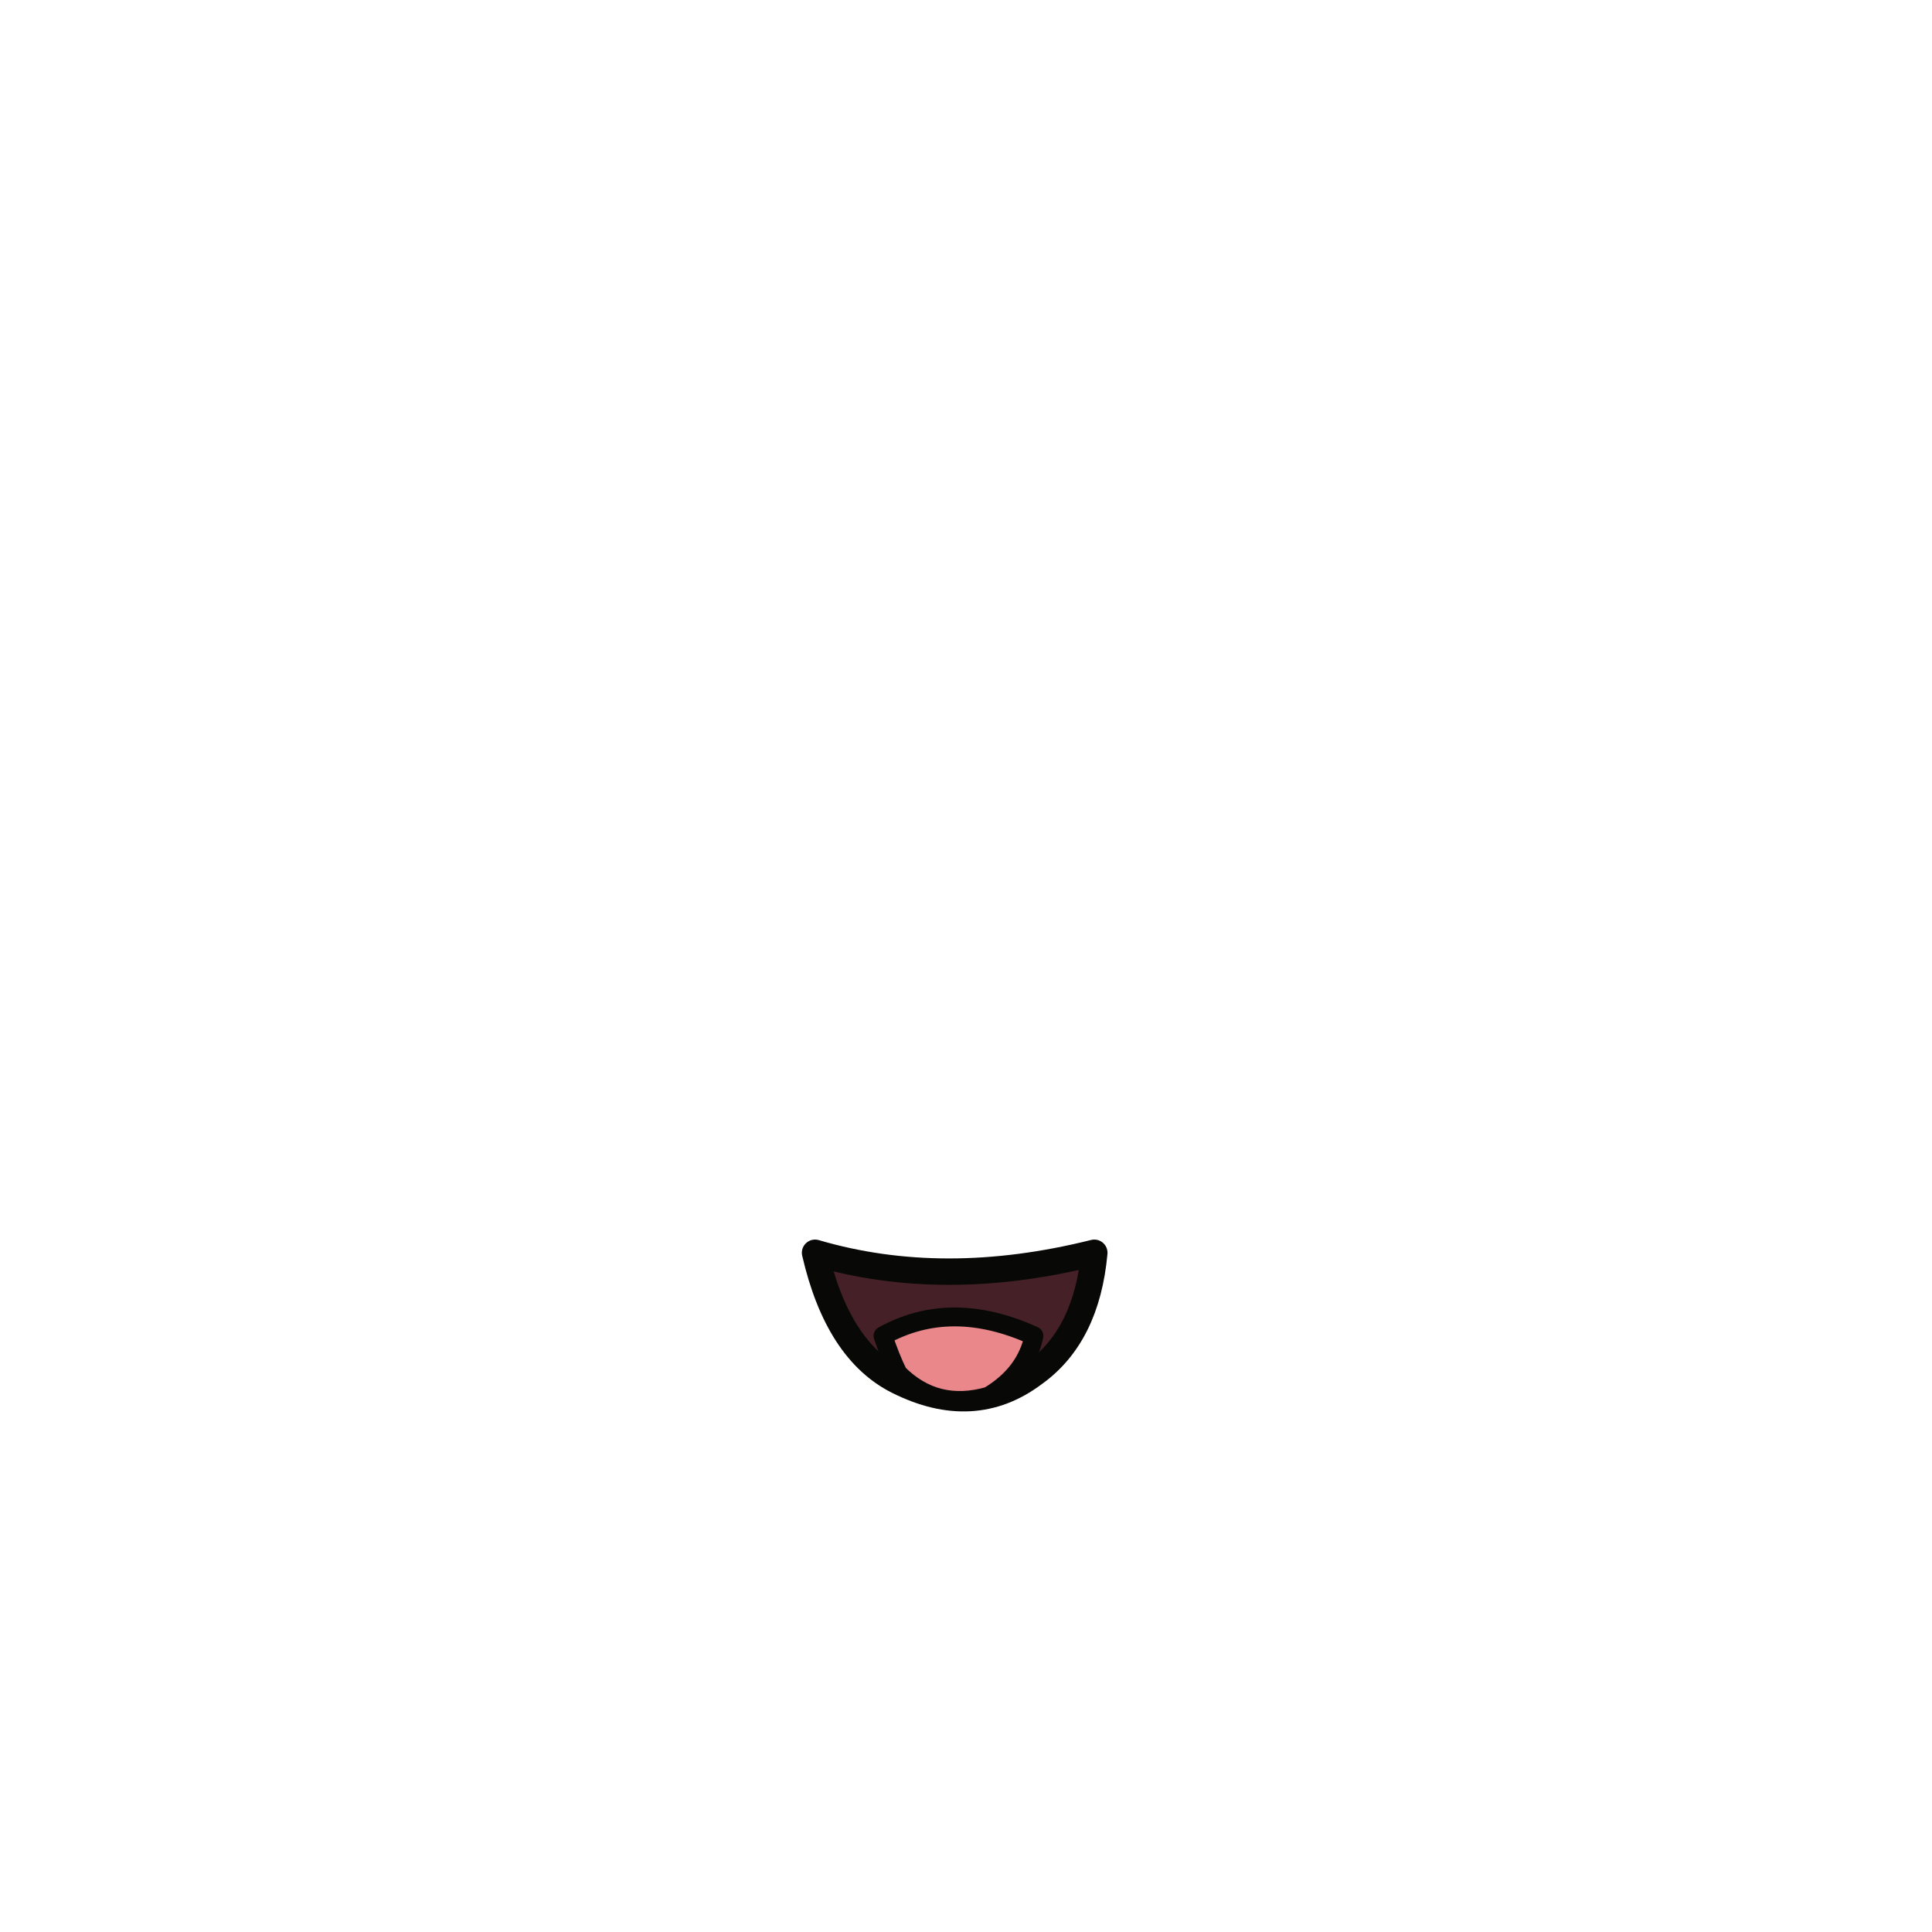
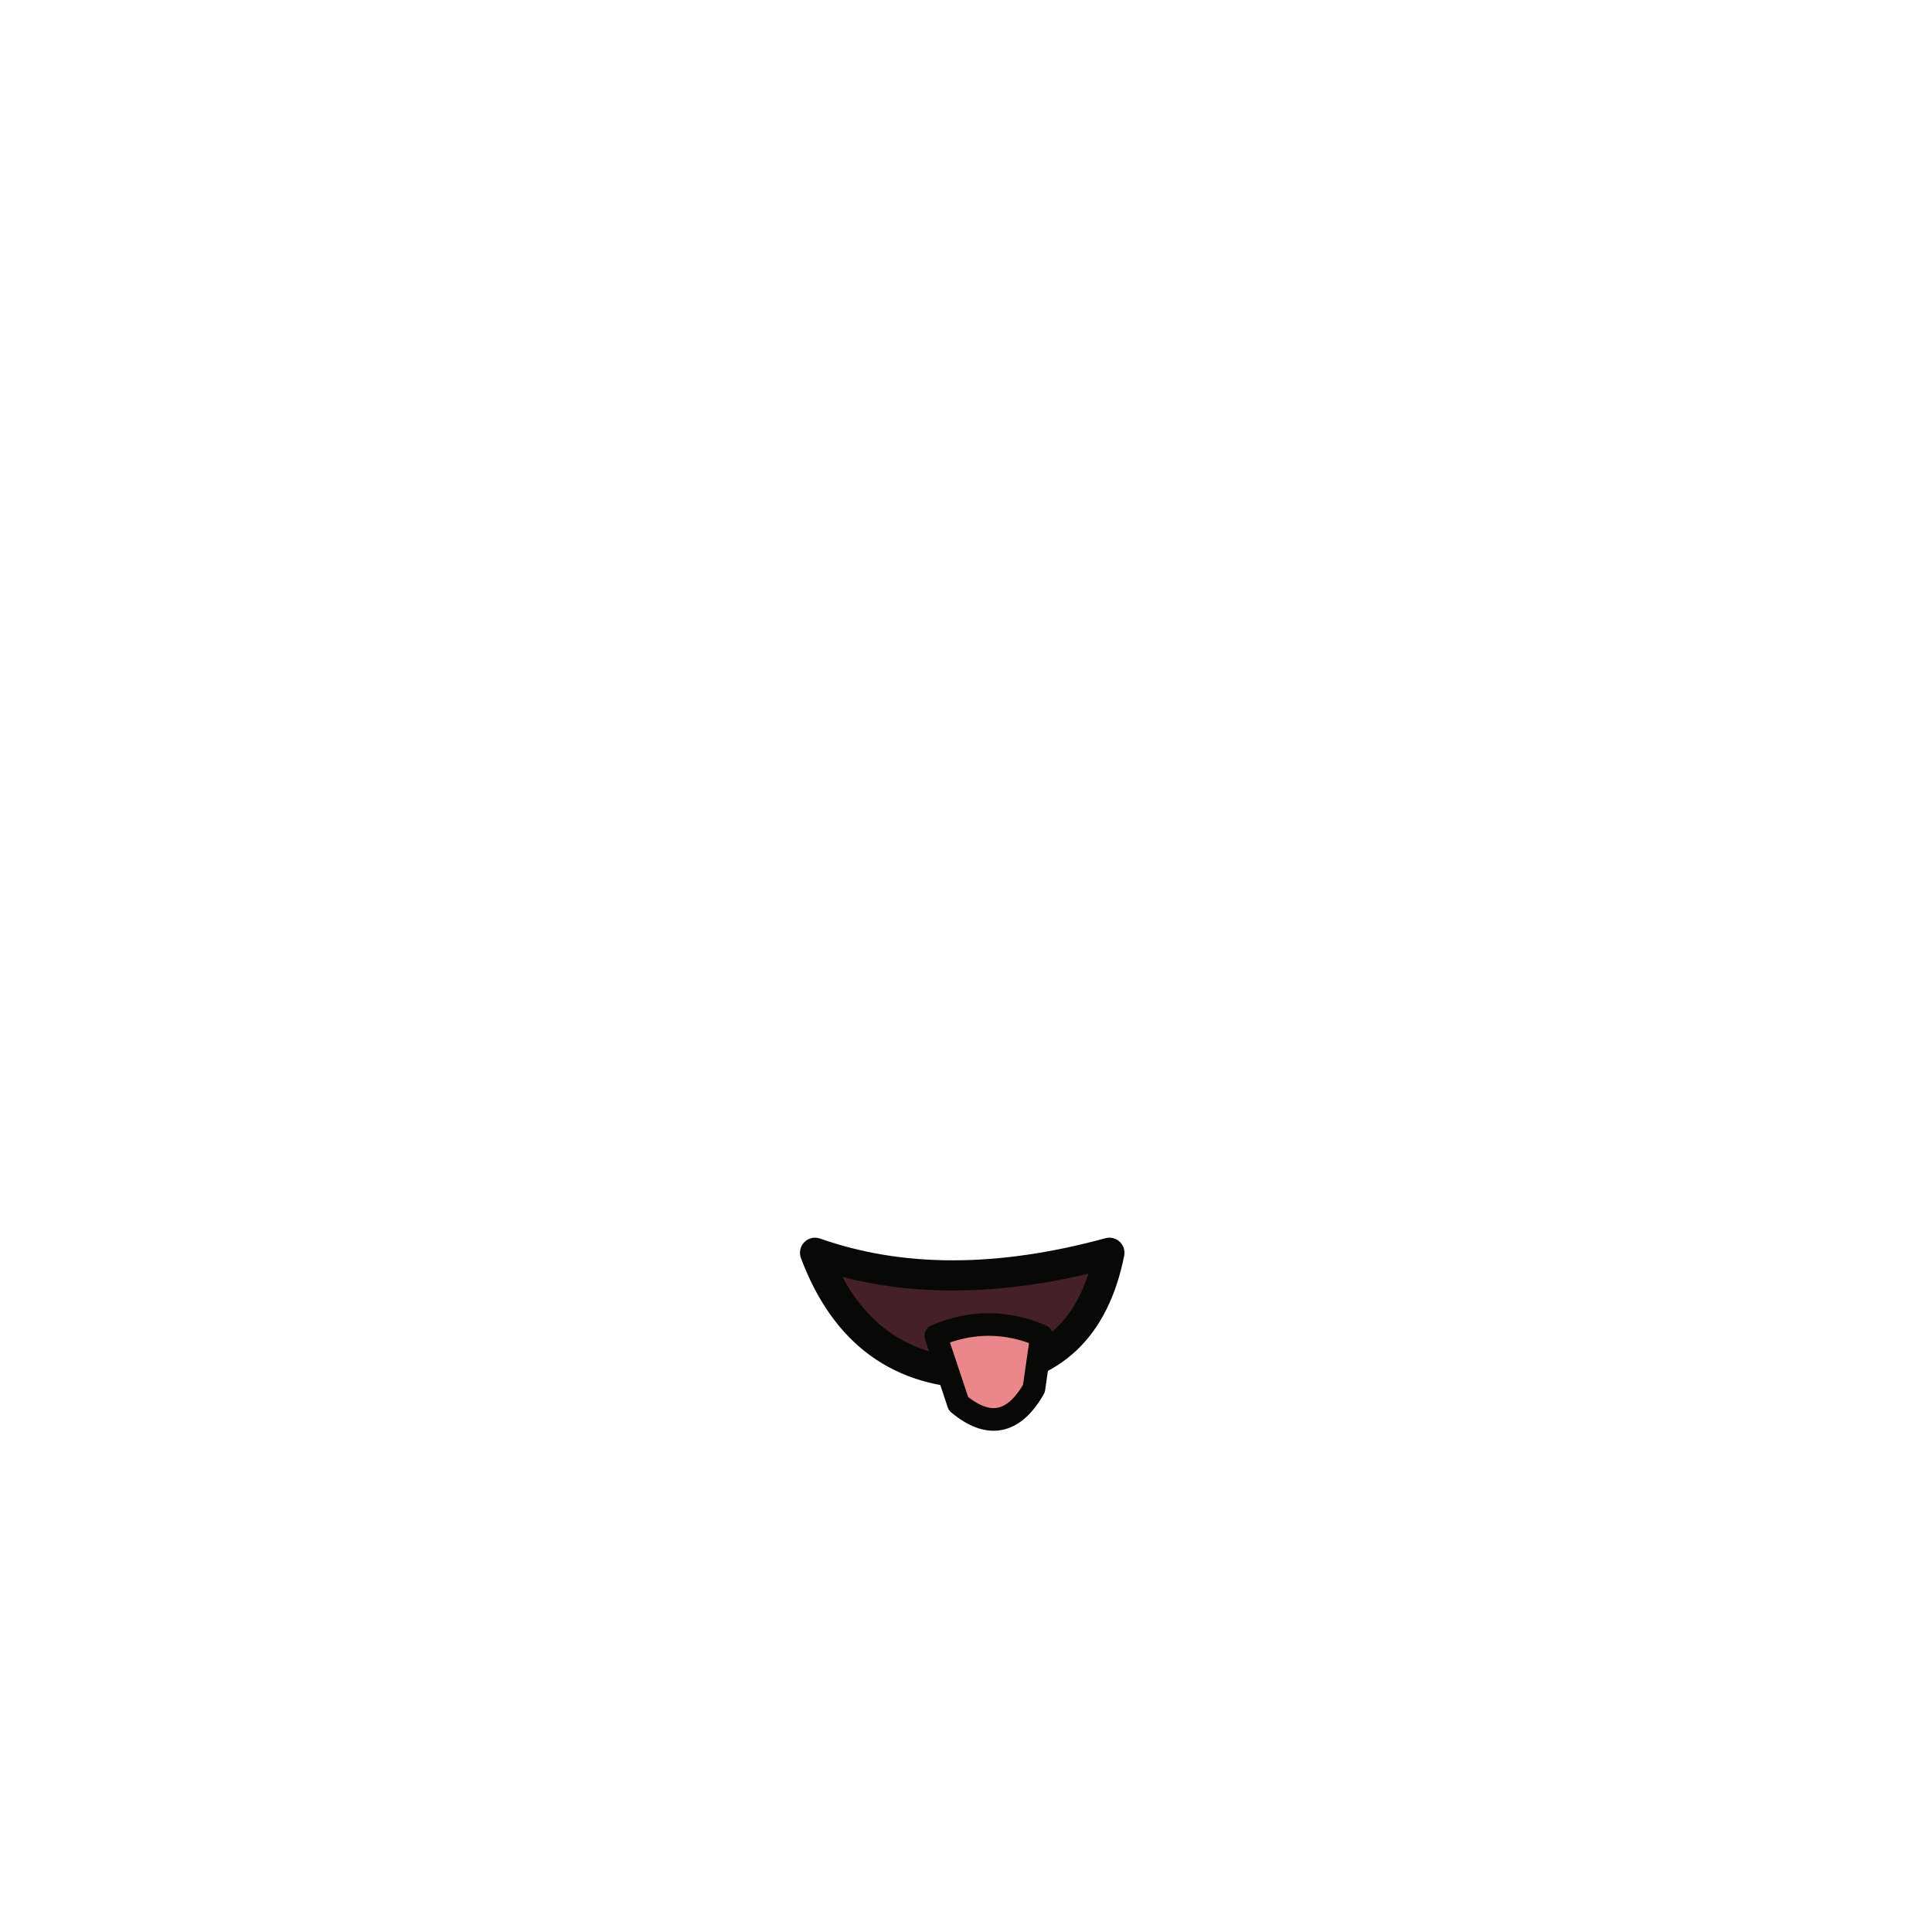
<svg xmlns="http://www.w3.org/2000/svg" width="256" height="256" viewBox="0 0 256 256">
-   <path d="M108 166 Q125 171 145 166 Q144 177 137 182 Q129 188 119 183 Q111 179 108 166Z" fill="#452127" stroke="#080907" stroke-width="3.5" stroke-linejoin="round" stroke-linecap="round" />
-   <path d="M117 177 Q126 172 137 177 Q136 182 131 185 Q124 187 119 182 Q118 180 117 177Z" fill="#e9878b" stroke="#080907" stroke-width="2.5" stroke-linejoin="round" stroke-linecap="round" />
+   <path d="M108 166 Q125 172 147 166 Q144 181 130 182 Q114 182 108 166Z" fill="#452127" stroke="#080907" stroke-width="4" stroke-linecap="round" stroke-linejoin="round" />
+   <path d="M124 177 Q131 174 138 177 L137 184 Q133 191 127 186Z" fill="#e9878b" stroke="#080907" stroke-width="3" stroke-linecap="round" stroke-linejoin="round" />
</svg>
